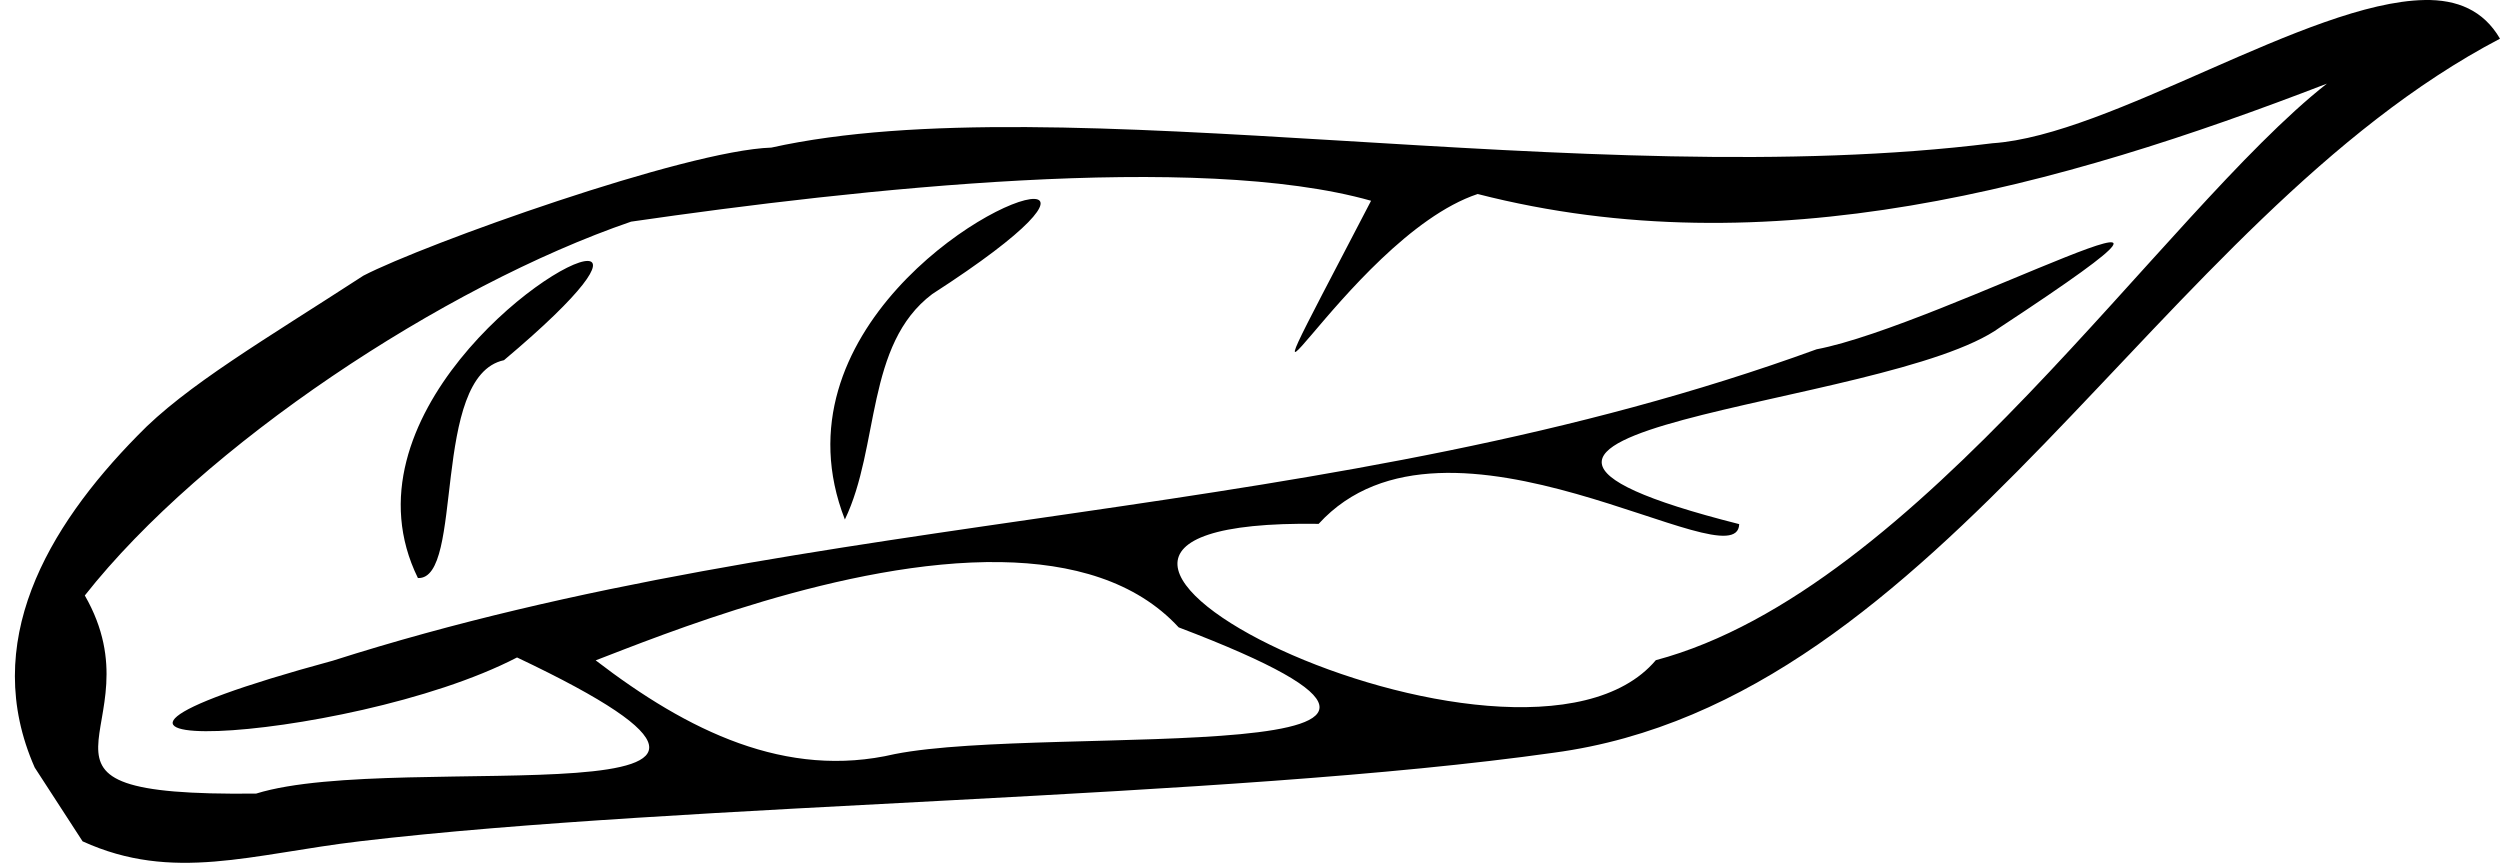
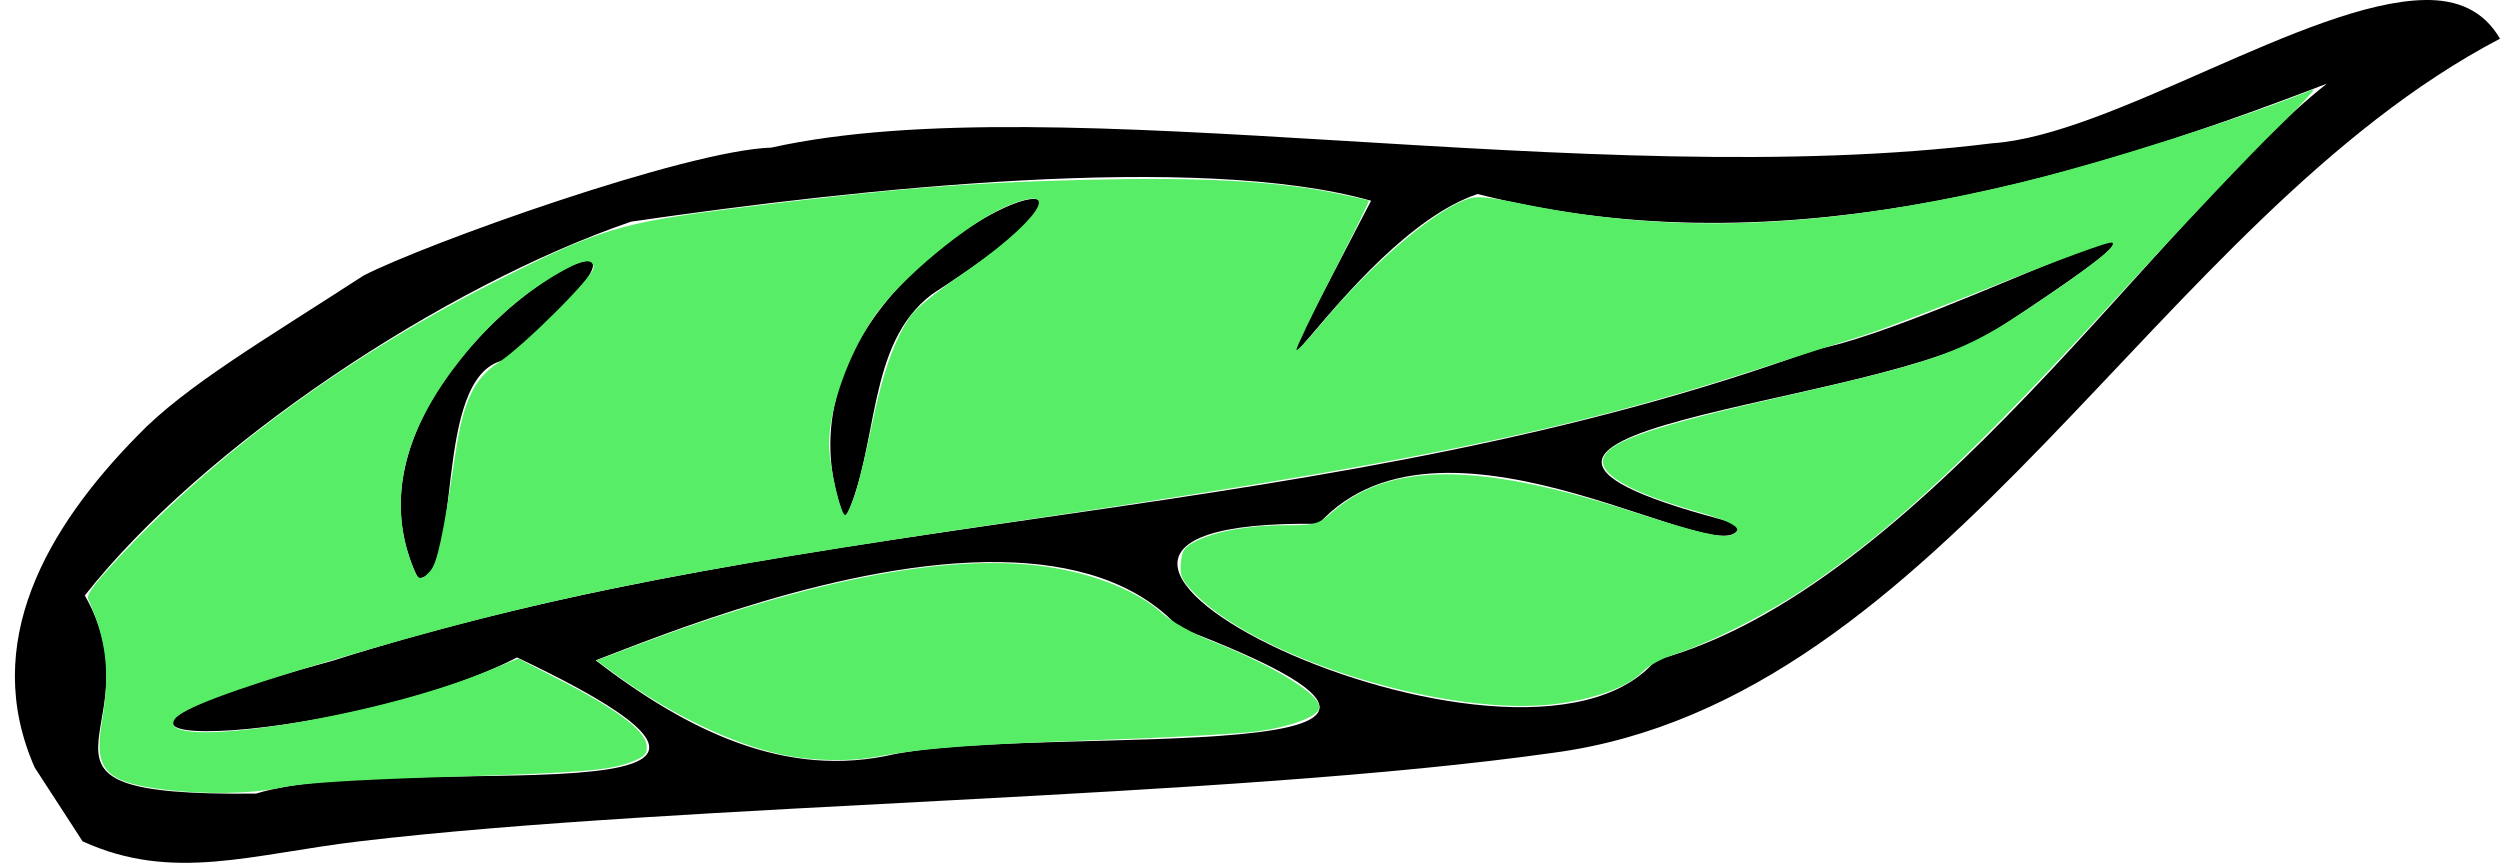
<svg xmlns="http://www.w3.org/2000/svg" version="1.1" id="svg64" xml:space="preserve" width="275.574" height="95.11" viewBox="0 0 275.575 95.11">
  <defs id="defs68" />
  <g id="g72" transform="matrix(1.333333,0,0,-1.333333,-362.183,602.2962)">
    <g id="g74" transform="matrix(610.6,0,0,789.1,-550.969,-20.44828)">
      <path style="fill:#000000;stroke-width:0.48" d="m 493.514,458.197 c -12.845,0.24 -34.547,14.91 -47.629,15.789 -44.718,5.585 -102.904,-6.563 -134.598,0.478 -9.461,0.308 -38.321,10.666 -44.965,14.115 -10.743,6.984 -19.63,12.138 -24.91,17.644 -9.972,10.149 -17.372,22.867 -11.325,36.575 l 5.279,8.137 c 9.962,4.549 18.634,1.397 30.623,-0.014 35.754,-4.227 95.258,-4.623 131.541,-9.754 43.046,-5.762 66.422,-58.856 104.305,-78.709 -1.825,-3.138 -4.726,-4.329 -8.322,-4.262 z m -10.762,9.219 c -18.159,14.274 -44.944,55.794 -73.969,63.551 -14.961,17.7 -82.83,-15.689 -37.166,-15.029 14.148,-15.49 46.161,6.685 46.357,0.031 -42.426,-10.735 16.393,-12.681 28.773,-21.707 32.183,-21.158 -6.353,-0.208 -20.244,2.436 -53.48,19.486 -109.745,17.161 -163.543,34.32 -41.926,11.388 1.484,9.406 20.295,-0.352 39.798,18.863 -12.845,10.046 -28.76,15.006 -29.789,0.335 -10.342,-6.958 -18.885,-21.838 13.024,-16.532 39.525,-34.109 60.217,-41.207 25.116,-3.644 62.474,-7.704 81.568,-2.303 -18.435,35.424 -2.902,4.128 11.75,-0.744 32.037,8.214 64.045,-0.76 93.605,-12.164 z m -142.467,12.707 c -4.452,-0.173 -28.911,14.756 -20.893,35.336 3.853,-8.007 2.257,-19.302 9.633,-24.852 11.172,-7.206 13.283,-10.406 11.26,-10.484 z m -49.219,6.836 c -3.963,-0.134 -27.364,17.39 -18.738,34.953 5.157,0.224 1.371,-22.272 9.488,-24.014 9.131,-7.679 10.923,-10.883 9.25,-10.939 z m 45.516,33.197 c 7.8,0.127 14.878,2.065 19.605,7.193 42.573,16.18 -14.052,10.565 -31.295,13.967 -11.97,2.798 -22.819,-2.541 -32.969,-10.33 6.837,-2.615 27.498,-11.109 44.658,-10.83 z" transform="matrix(0.0012283,0,0,-9.504499e-4,1.069293,1.033857)" id="path78" />
    </g>
+     <path style="fill:#57ed66;fill-opacity:1;stroke:none;stroke-width:0;stroke-miterlimit:4;stroke-dasharray:none;stroke-opacity:1" d="M 17.829,87.005 C 11.613,86.193 10.37,84.837 11.205,79.781 12.148,74.068 11.791,70.756 9.722,66.031 9.483,65.486 10.732,63.902 14.454,60.03 25.108,48.948 38.833,39.03 54.514,31.082 66.067,25.226 68.337,24.539 81.597,22.89 c 17.035,-2.119 25.15,-2.768 38.483,-3.079 12.57,-0.293 20.642,0.154 27.289,1.511 1.878,0.383 3.463,0.745 3.523,0.803 0.06,0.058 -1.753,3.741 -4.028,8.183 -2.276,4.442 -4.052,8.162 -3.948,8.265 0.104,0.104 1.373,-1.233 2.821,-2.97 5.128,-6.156 11.727,-11.884 15.516,-13.467 1.44,-0.602 2.086,-0.56 7.164,0.456 16.686,3.34 33.376,2.58 54.285,-2.473 9.074,-2.193 24.772,-7.186 32.239,-10.254 0.458,-0.188 -1.362,1.786 -4.044,4.386 -2.682,2.6 -10.044,10.361 -16.359,17.245 -17.135,18.679 -25.438,26.502 -35.049,33.025 -4.587,3.113 -10.777,6.261 -15.069,7.665 -1.278,0.418 -2.784,1.249 -3.345,1.847 -1.532,1.631 -5.077,2.967 -9.412,3.547 -11.654,1.559 -32.574,-4.753 -39.843,-12.022 -1.54,-1.54 -1.777,-2.037 -1.657,-3.478 0.118,-1.414 0.396,-1.807 1.757,-2.472 2.223,-1.087 5.827,-1.712 9.877,-1.712 3.17,0 3.518,-0.099 5.038,-1.433 6.357,-5.582 16.097,-5.572 33.397,0.033 6.671,2.161 9.621,2.854 10.581,2.486 1.592,-0.611 0.473,-1.38 -3.79,-2.602 -7.425,-2.129 -10.932,-4.165 -10.248,-5.949 0.711,-1.854 5.529,-3.474 20.411,-6.866 16.541,-3.769 19.355,-4.802 26.881,-9.862 6.717,-4.516 9.244,-6.526 8.79,-6.989 -0.172,-0.176 -5.703,1.84 -12.29,4.479 -6.587,2.639 -13.41,5.243 -15.162,5.786 -1.752,0.543 -7.245,2.294 -12.207,3.891 -20.808,6.698 -38.214,10.256 -80.985,16.556 -39.093,5.758 -52.617,8.511 -76.064,15.483 -10.673,3.174 -16.22,5.266 -16.906,6.376 -2.202,3.562 21.511,-0.038 34.188,-5.191 l 3.695,-1.502 4.726,2.431 c 6.036,3.106 9.232,5.505 9.416,7.068 0.116,0.99 -0.136,1.286 -1.593,1.865 -2.476,0.984 -5.439,1.223 -21.304,1.715 -9.306,0.289 -15.195,0.672 -17.296,1.125 -3.371,0.727 -8.642,0.81 -13.244,0.209 z M 47.416,62.95 c 0.782,-0.864 1.42,-3.828 2.757,-12.792 0.886,-5.939 2.052,-8.423 4.796,-10.21 2.731,-1.779 10.469,-9.493 10.469,-10.436 0,-1.171 -1.412,-0.888 -4.325,0.866 -3.845,2.316 -7.256,5.364 -10.334,9.238 -6.151,7.74 -7.983,14.989 -5.569,22.035 0.823,2.403 1.073,2.55 2.206,1.299 z m 46.878,-8.587 c 0.388,-1.186 1.237,-4.717 1.886,-7.846 1.167,-5.624 2.501,-9.3 4.282,-11.802 0.504,-0.708 2.815,-2.583 5.135,-4.167 8.757,-5.979 11.961,-10.547 5.526,-7.88 -4.339,1.799 -11.98,8.141 -14.787,12.274 -2.861,4.212 -4.933,10.07 -4.948,13.989 -0.009,2.326 1.336,8.123 1.817,7.826 0.211,-0.13 0.7,-1.207 1.088,-2.393 z" id="path8357" transform="matrix(0.75,0,0,-0.75,271.6373,451.7222)" />
+     <path style="fill:#57ed66;fill-opacity:1;stroke:none;stroke-width:0;stroke-miterlimit:4;stroke-dasharray:none;stroke-opacity:1" d="M 86.107,83.165 C 80.653,81.979 73.847,78.698 67.98,74.427 l -2.237,-1.629 4.058,-1.537 C 89.965,63.627 105.531,60.737 116.32,62.624 c 4.927,0.862 9.244,2.683 11.771,4.966 0.989,0.894 3.414,2.262 5.414,3.055 7.085,2.809 12.337,6.1 11.918,7.467 -0.283,0.922 -3.276,2.026 -6.79,2.505 -1.926,0.262 -9.71,0.688 -17.297,0.947 -13.674,0.466 -19.709,0.914 -24.439,1.811 -3.236,0.614 -7.37,0.534 -10.79,-0.21 z" id="path8359" transform="matrix(0.75,0,0,-0.75,271.6373,451.7222)" />
  </g>
</svg>
